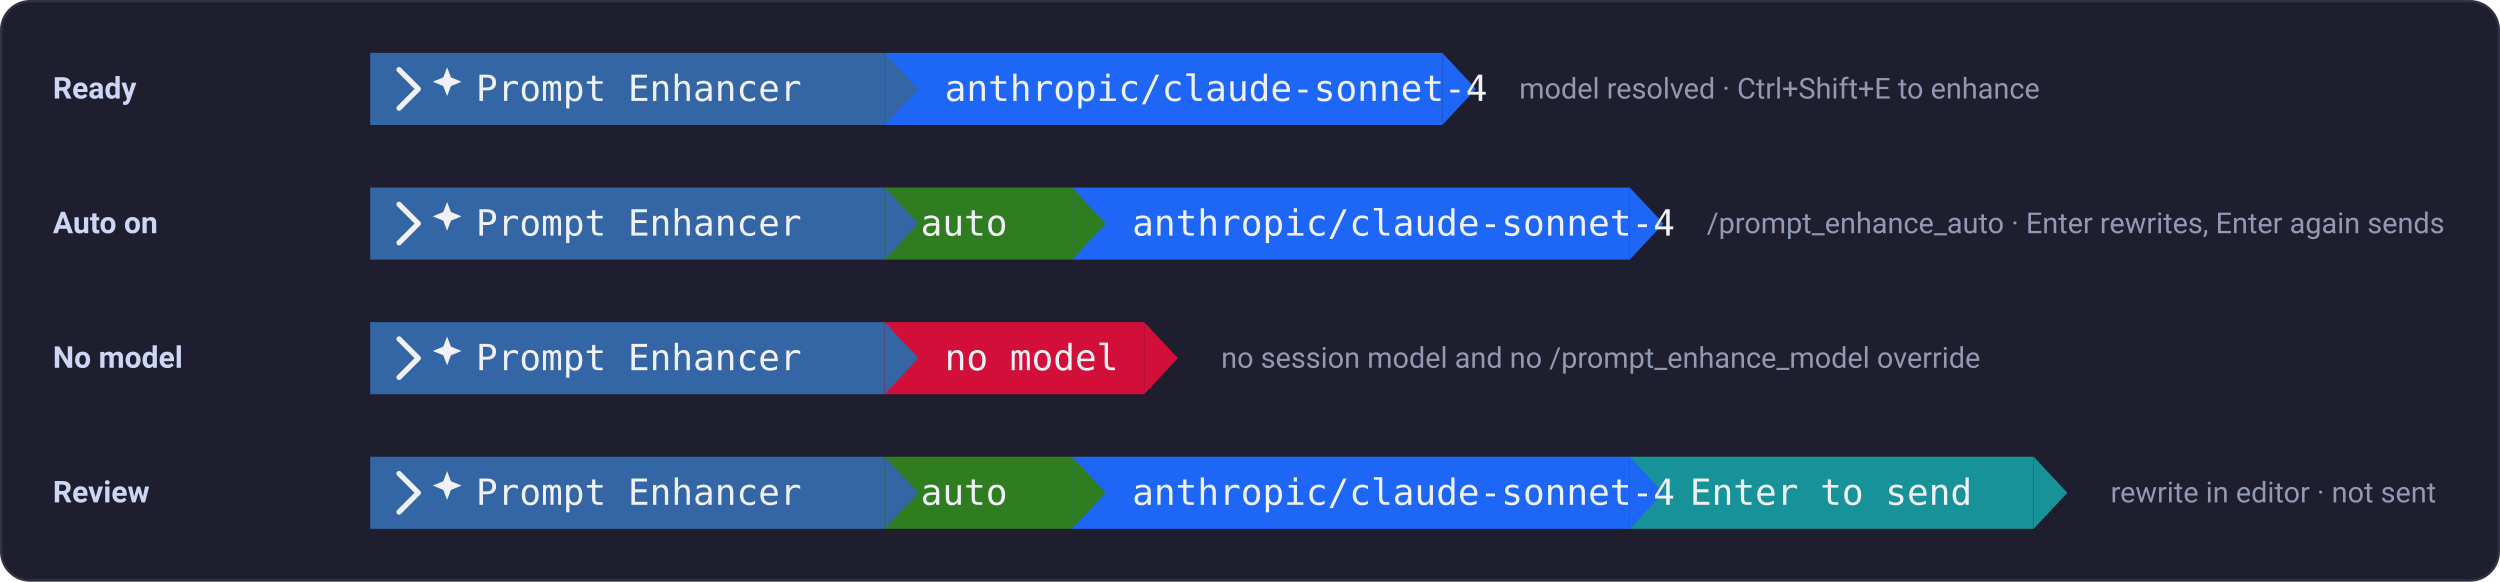
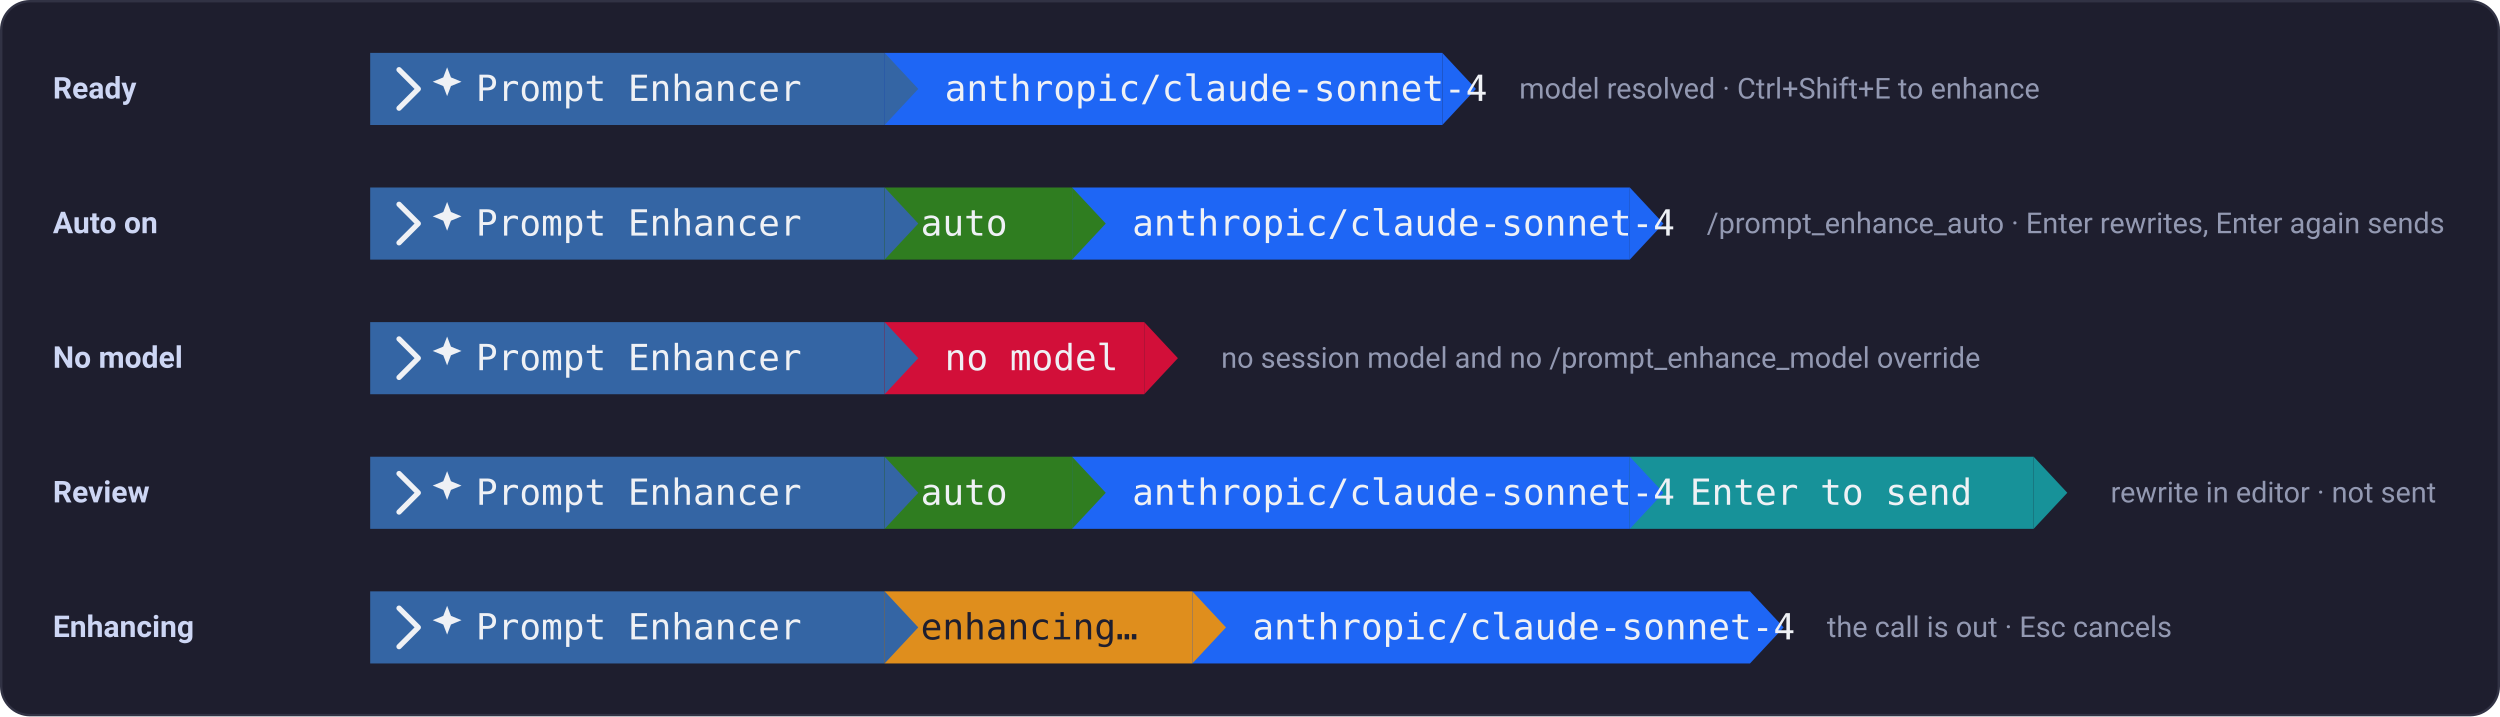
- <svg xmlns="http://www.w3.org/2000/svg" width="1040" height="242" viewBox="0 0 1040 242" role="img" aria-label="Prompt Enhancer status widget states">
-   <rect x="0.5" y="0.5" width="1039" height="241" rx="12" fill="#1e1e2e" stroke="#313244" />
+ <svg xmlns="http://www.w3.org/2000/svg" width="1040" height="298" viewBox="0 0 1040 298" role="img" aria-label="Prompt Enhancer status widget states">
+   <rect x="0.5" y="0.5" width="1039" height="297" rx="12" fill="#1e1e2e" stroke="#313244" />
  <defs>
    <g id="pe-mark">
      <g fill="none" stroke="#eff1f5" stroke-width="2.2" stroke-linecap="round" stroke-linejoin="round">
        <path d="M0 7 L8 15 L0 23" />
      </g>
      <path d="M20 6 L21.6 10.2 L26 12 L21.6 13.8 L20 18 L18.4 13.8 L14 12 L18.4 10.2 Z" fill="#eff1f5" />
    </g>
  </defs>
  <text x="22" y="41" font-family="-apple-system, BlinkMacSystemFont, 'Segoe UI', Roboto, Helvetica, Arial, sans-serif" font-size="12.5" font-weight="600" fill="#cdd6f4">Ready</text>
  <rect x="154" y="22" width="214" height="30" fill="#3465a4" />
  <rect x="368" y="22" width="232" height="30" fill="#1e66f5" />
  <polygon points="368,22 382,37 368,52" fill="#3465a4" />
  <polygon points="600,22 614,37 600,52" fill="#1e66f5" />
  <use href="#pe-mark" x="166" y="22" />
  <text x="198" y="42" font-family="ui-monospace, 'SFMono-Regular', Menlo, Consolas, monospace" font-size="15" fill="#eff1f5">Prompt Enhancer</text>
  <text x="393" y="42" font-family="ui-monospace, 'SFMono-Regular', Menlo, Consolas, monospace" font-size="15" fill="#eff1f5">anthropic/claude-sonnet-4</text>
  <text x="632" y="41" font-family="-apple-system, BlinkMacSystemFont, 'Segoe UI', Roboto, Helvetica, Arial, sans-serif" font-size="12" fill="#9399b2">model resolved · Ctrl+Shift+E to enhance</text>
  <text x="22" y="97" font-family="-apple-system, BlinkMacSystemFont, 'Segoe UI', Roboto, Helvetica, Arial, sans-serif" font-size="12.5" font-weight="600" fill="#cdd6f4">Auto on</text>
  <rect x="154" y="78" width="214" height="30" fill="#3465a4" />
  <rect x="368" y="78" width="78" height="30" fill="#2f7d20" />
  <rect x="446" y="78" width="232" height="30" fill="#1e66f5" />
  <polygon points="368,78 382,93 368,108" fill="#3465a4" />
  <polygon points="446,78 460,93 446,108" fill="#2f7d20" />
  <polygon points="678,78 692,93 678,108" fill="#1e66f5" />
  <use href="#pe-mark" x="166" y="78" />
  <text x="198" y="98" font-family="ui-monospace, 'SFMono-Regular', Menlo, Consolas, monospace" font-size="15" fill="#eff1f5">Prompt Enhancer</text>
  <text x="383" y="98" font-family="ui-monospace, 'SFMono-Regular', Menlo, Consolas, monospace" font-size="15" fill="#eff1f5">auto</text>
  <text x="471" y="98" font-family="ui-monospace, 'SFMono-Regular', Menlo, Consolas, monospace" font-size="15" fill="#eff1f5">anthropic/claude-sonnet-4</text>
  <text x="710" y="97" font-family="-apple-system, BlinkMacSystemFont, 'Segoe UI', Roboto, Helvetica, Arial, sans-serif" font-size="12" fill="#9399b2">/prompt_enhance_auto · Enter rewrites, Enter again sends</text>
  <text x="22" y="153" font-family="-apple-system, BlinkMacSystemFont, 'Segoe UI', Roboto, Helvetica, Arial, sans-serif" font-size="12.5" font-weight="600" fill="#cdd6f4">No model</text>
  <rect x="154" y="134" width="214" height="30" fill="#3465a4" />
  <rect x="368" y="134" width="108" height="30" fill="#d20f39" />
  <polygon points="368,134 382,149 368,164" fill="#3465a4" />
  <polygon points="476,134 490,149 476,164" fill="#d20f39" />
  <use href="#pe-mark" x="166" y="134" />
  <text x="198" y="154" font-family="ui-monospace, 'SFMono-Regular', Menlo, Consolas, monospace" font-size="15" fill="#eff1f5">Prompt Enhancer</text>
  <text x="393" y="154" font-family="ui-monospace, 'SFMono-Regular', Menlo, Consolas, monospace" font-size="15" fill="#eff1f5">no model</text>
  <text x="508" y="153" font-family="-apple-system, BlinkMacSystemFont, 'Segoe UI', Roboto, Helvetica, Arial, sans-serif" font-size="12" fill="#9399b2">no session model and no /prompt_enhance_model override</text>
  <text x="22" y="209" font-family="-apple-system, BlinkMacSystemFont, 'Segoe UI', Roboto, Helvetica, Arial, sans-serif" font-size="12.5" font-weight="600" fill="#cdd6f4">Review</text>
  <rect x="154" y="190" width="214" height="30" fill="#3465a4" />
  <rect x="368" y="190" width="78" height="30" fill="#2f7d20" />
  <rect x="446" y="190" width="232" height="30" fill="#1e66f5" />
  <rect x="678" y="190" width="168" height="30" fill="#179299" />
  <polygon points="368,190 382,205 368,220" fill="#3465a4" />
  <polygon points="446,190 460,205 446,220" fill="#2f7d20" />
  <polygon points="678,190 692,205 678,220" fill="#1e66f5" />
  <polygon points="846,190 860,205 846,220" fill="#179299" />
  <use href="#pe-mark" x="166" y="190" />
  <text x="198" y="210" font-family="ui-monospace, 'SFMono-Regular', Menlo, Consolas, monospace" font-size="15" fill="#eff1f5">Prompt Enhancer</text>
  <text x="383" y="210" font-family="ui-monospace, 'SFMono-Regular', Menlo, Consolas, monospace" font-size="15" fill="#eff1f5">auto</text>
  <text x="471" y="210" font-family="ui-monospace, 'SFMono-Regular', Menlo, Consolas, monospace" font-size="15" fill="#eff1f5">anthropic/claude-sonnet-4</text>
  <text x="703" y="210" font-family="ui-monospace, 'SFMono-Regular', Menlo, Consolas, monospace" font-size="15" fill="#eff1f5">Enter to send</text>
  <text x="878" y="209" font-family="-apple-system, BlinkMacSystemFont, 'Segoe UI', Roboto, Helvetica, Arial, sans-serif" font-size="12" fill="#9399b2">rewrite in editor · not sent</text>
+   <text x="22" y="265" font-family="-apple-system, BlinkMacSystemFont, 'Segoe UI', Roboto, Helvetica, Arial, sans-serif" font-size="12.5" font-weight="600" fill="#cdd6f4">Enhancing</text>
+   <rect x="154" y="246" width="214" height="30" fill="#3465a4" />
+   <rect x="368" y="246" width="128" height="30" fill="#df8e1d" />
+   <rect x="496" y="246" width="232" height="30" fill="#1e66f5" />
+   <polygon points="368,246 382,261 368,276" fill="#3465a4" />
+   <polygon points="496,246 510,261 496,276" fill="#df8e1d" />
+   <polygon points="728,246 742,261 728,276" fill="#1e66f5" />
+   <use href="#pe-mark" x="166" y="246" />
+   <text x="198" y="266" font-family="ui-monospace, 'SFMono-Regular', Menlo, Consolas, monospace" font-size="15" fill="#eff1f5">Prompt Enhancer</text>
+   <text x="383" y="266" font-family="ui-monospace, 'SFMono-Regular', Menlo, Consolas, monospace" font-size="15" fill="#1e1e2e">enhancing…</text>
+   <text x="521" y="266" font-family="ui-monospace, 'SFMono-Regular', Menlo, Consolas, monospace" font-size="15" fill="#eff1f5">anthropic/claude-sonnet-4</text>
+   <text x="760" y="265" font-family="-apple-system, BlinkMacSystemFont, 'Segoe UI', Roboto, Helvetica, Arial, sans-serif" font-size="12" fill="#9399b2">the call is out · Esc cancels</text>
</svg>
